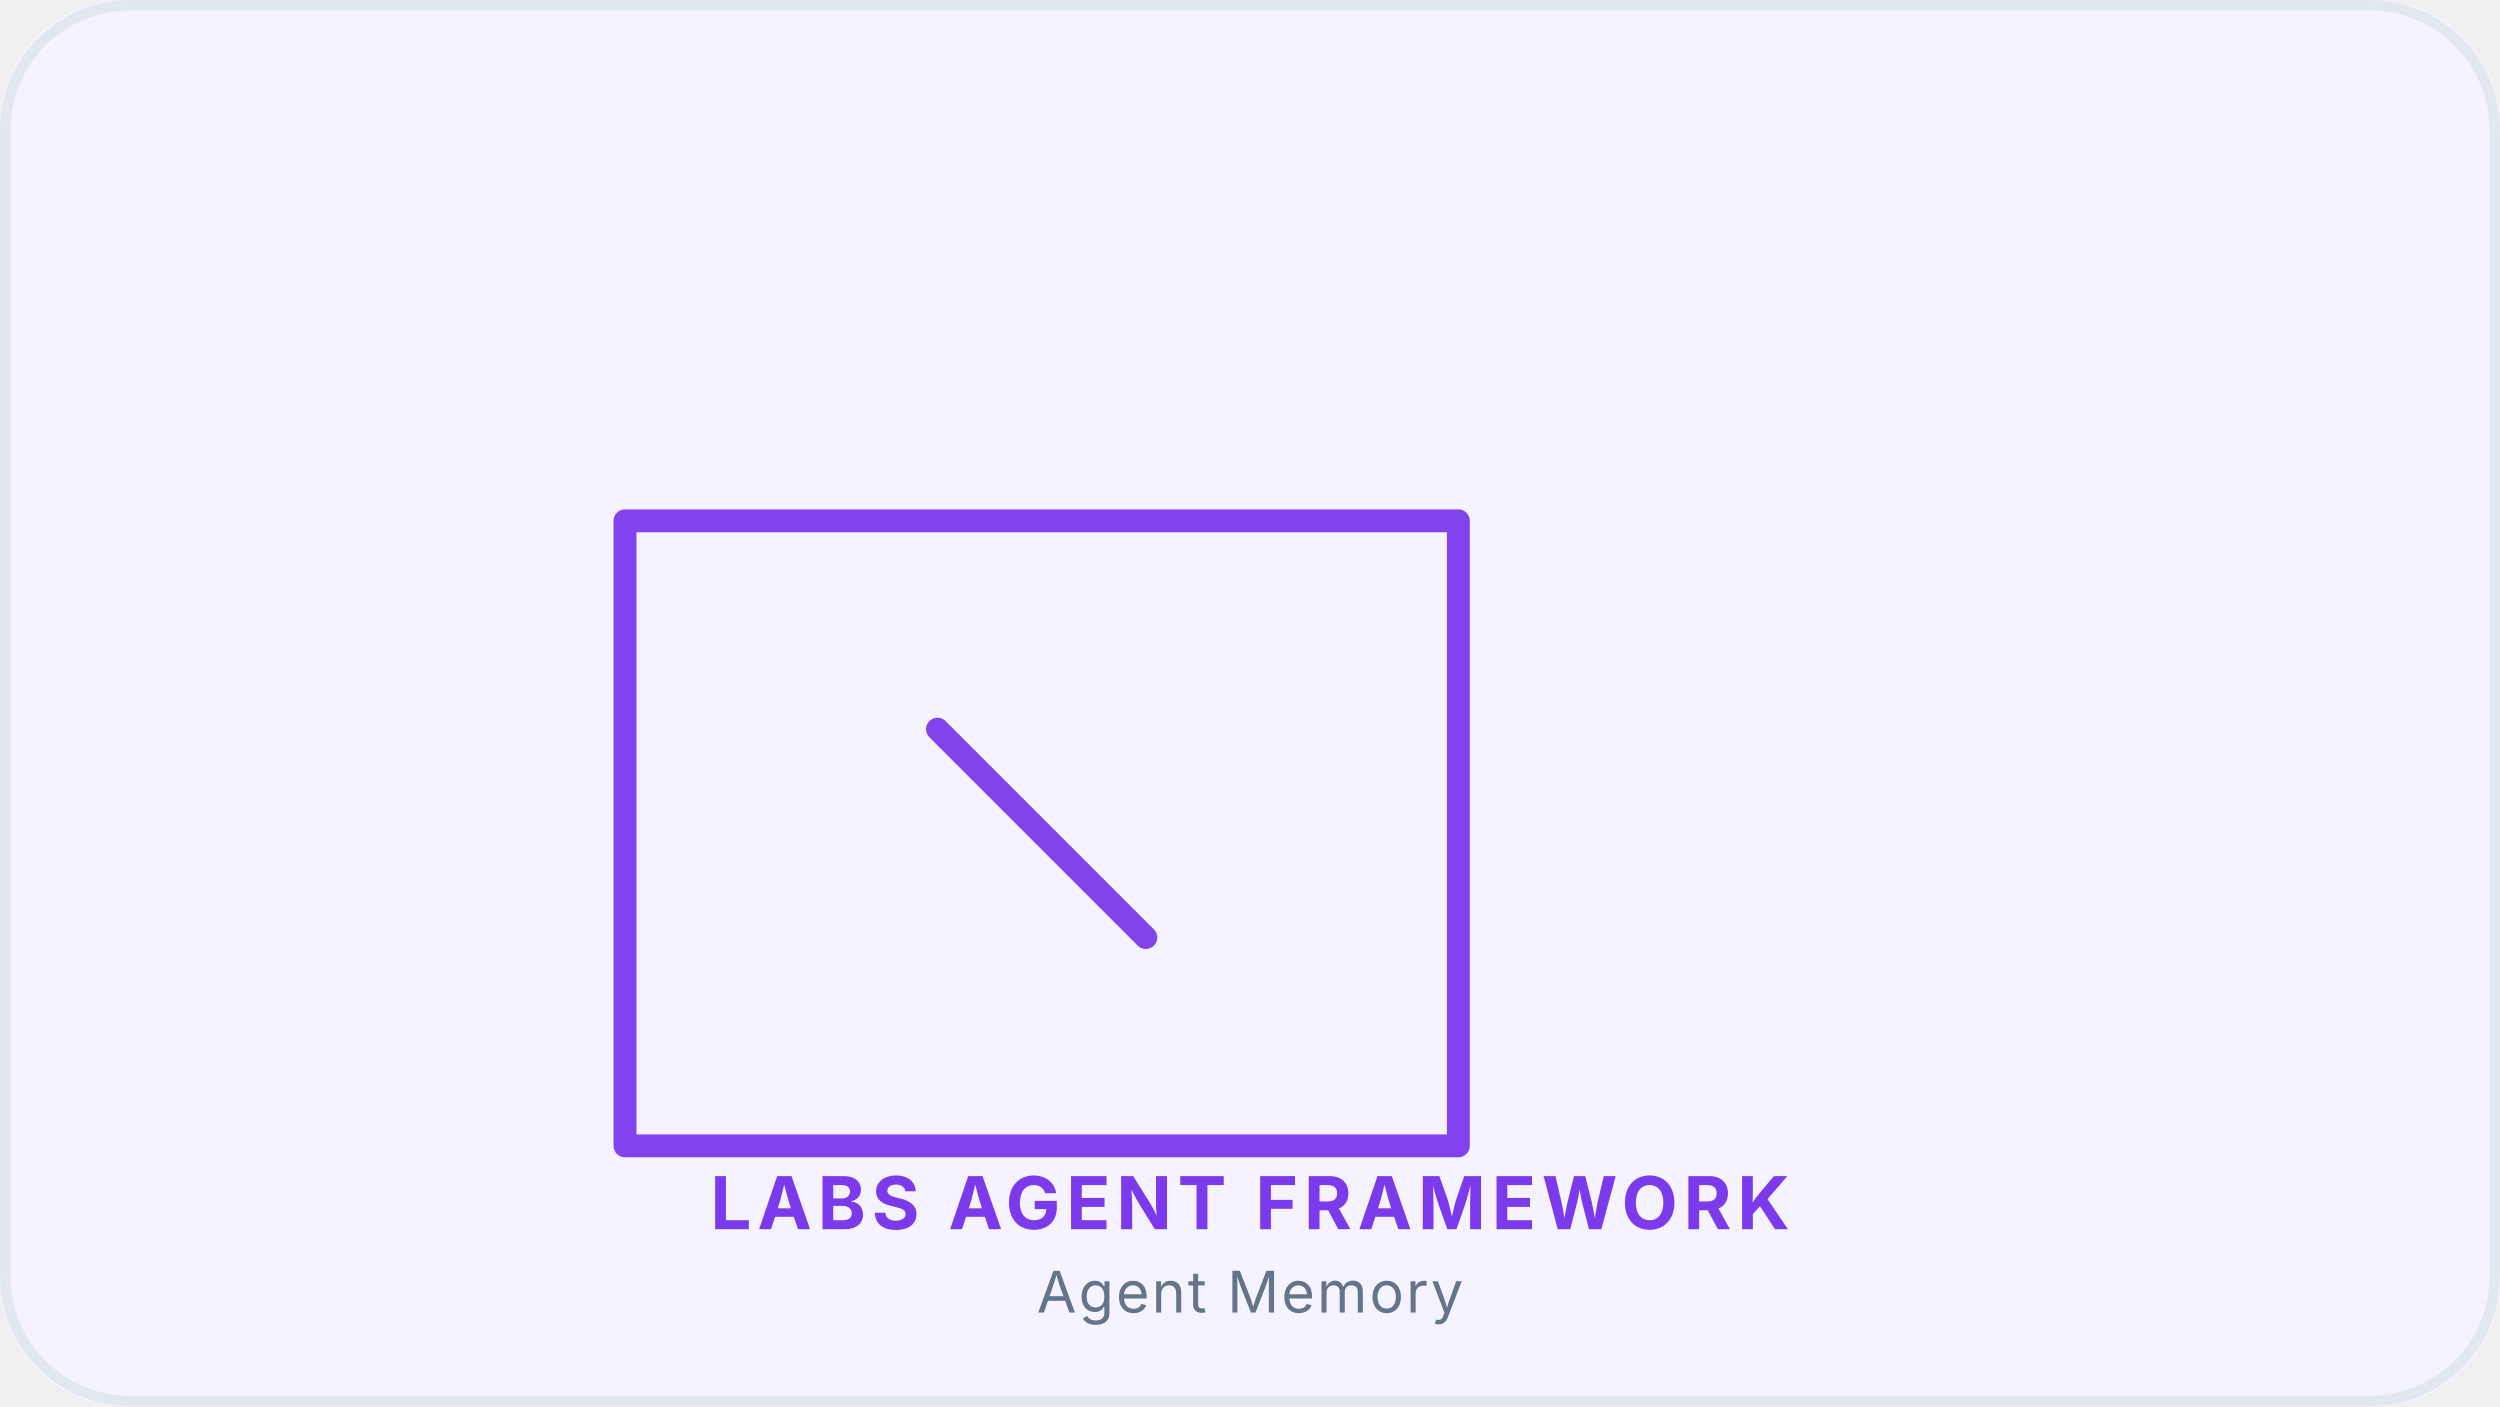
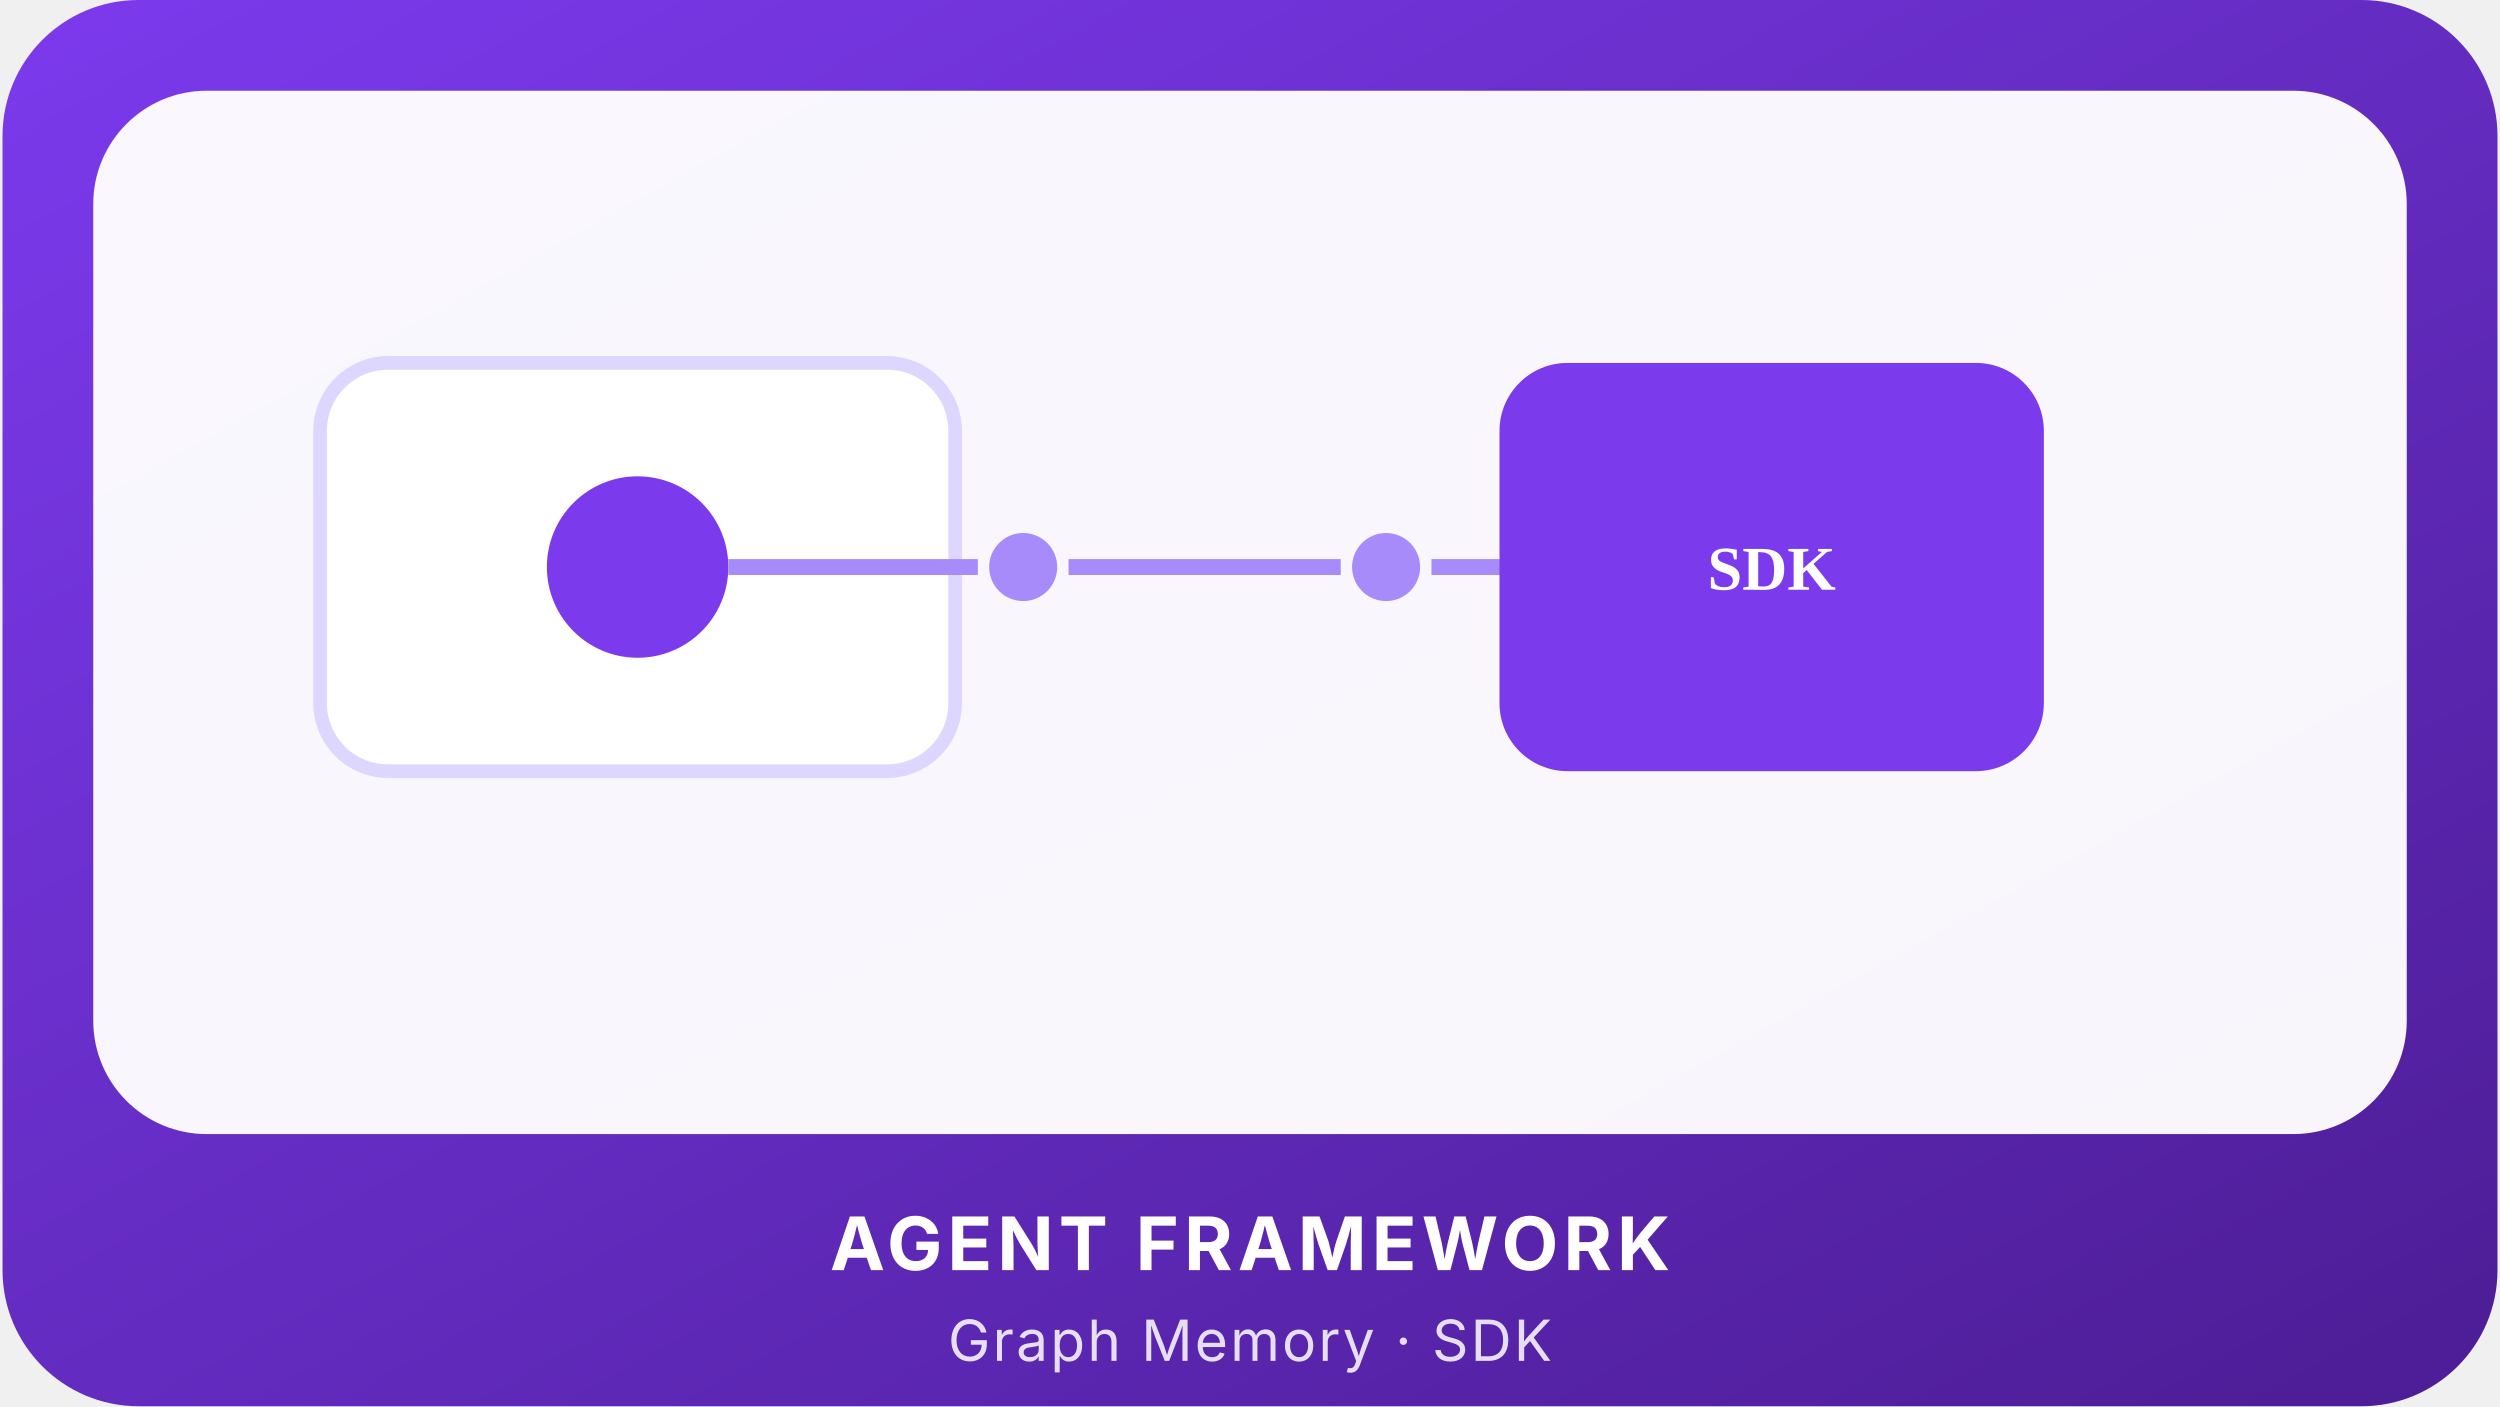
- <svg xmlns="http://www.w3.org/2000/svg" viewBox="0 0 240 135" width="1200" height="675" role="img">
-   <rect width="240" height="135" rx="12" fill="#F5F3FF" />
-   <rect x="0.5" y="0.5" width="239" height="134" rx="12" fill="none" stroke="#E2E8F0" stroke-width="1" />
-   <g fill="none" stroke="#7C3AED" stroke-width="2.2" stroke-linecap="round" stroke-linejoin="round" opacity="0.95">
-     <path d="M 60 50 L 140 50 L 140 110 L 60 110 Z M 90 70 L 110 90" />
-   </g>
-   <text x="120" y="118" text-anchor="middle" font-family="Inter,system-ui,sans-serif" font-size="7" font-weight="700" letter-spacing="0.08em" fill="#7C3AED">LABS AGENT FRAMEWORK</text>
-   <text x="120" y="126" text-anchor="middle" font-family="Inter,system-ui,sans-serif" font-size="5.5" fill="#64748B" letter-spacing="0.04em">Agent Memory</text>
+ <svg xmlns="http://www.w3.org/2000/svg" viewBox="0 0 220 124" width="1200" height="675" role="img">
+   <defs>
+     <linearGradient id="g" x1="0" y1="0" x2="1" y2="1">
+       <stop offset="0%" stop-color="#7C3AED" />
+       <stop offset="100%" stop-color="#4C1D95" />
+     </linearGradient>
+     <marker id="arrow" viewBox="0 0 6 6" refX="6" refY="3" markerWidth="6" markerHeight="6" orient="auto">
+       <path d="M0 0 L6 3 L0 6 Z" fill="#0EA5E9" />
+     </marker>
+     <marker id="arrow2" viewBox="0 0 6 6" refX="6" refY="3" markerWidth="6" markerHeight="6" orient="auto">
+       <path d="M0 0 L6 3 L0 6 Z" fill="#059669" />
+     </marker>
+   </defs>
+   <rect width="220" height="124" rx="12" fill="url(#g)" />
+   <rect x="8" y="8" width="204" height="92" rx="10" fill="white" opacity="0.96" />
+   <rect x="28" y="32" width="56" height="36" rx="6" fill="white" stroke="#DDD6FE" stroke-width="1.2" />
+   <circle cx="56" cy="50" r="8" fill="#7C3AED" />
+   <circle cx="90" cy="50" r="3" fill="#A78BFA" />
+   <circle cx="122" cy="50" r="3" fill="#A78BFA" />
+   <circle cx="154" cy="50" r="3" fill="#A78BFA" />
+   <path d="M64 50 L86 50 M94 50 L118 50 M126 50 L150 50" stroke="#A78BFA" stroke-width="1.4" />
+   <rect x="132" y="32" width="48" height="36" rx="6" fill="#7C3AED" />
+   <text x="156" y="52" text-anchor="middle" font-size="5.5" font-weight="700" fill="white">SDK</text>
+   <text x="110" y="112" text-anchor="middle" font-family="Inter,system-ui,sans-serif" font-size="6.5" font-weight="700" letter-spacing="0.07em" fill="white">AGENT FRAMEWORK</text>
+   <text x="110" y="120" text-anchor="middle" font-family="Inter,system-ui,sans-serif" font-size="5" fill="rgba(255,255,255,0.85)" letter-spacing="0.04em">Graph Memory · SDK</text>
</svg>
